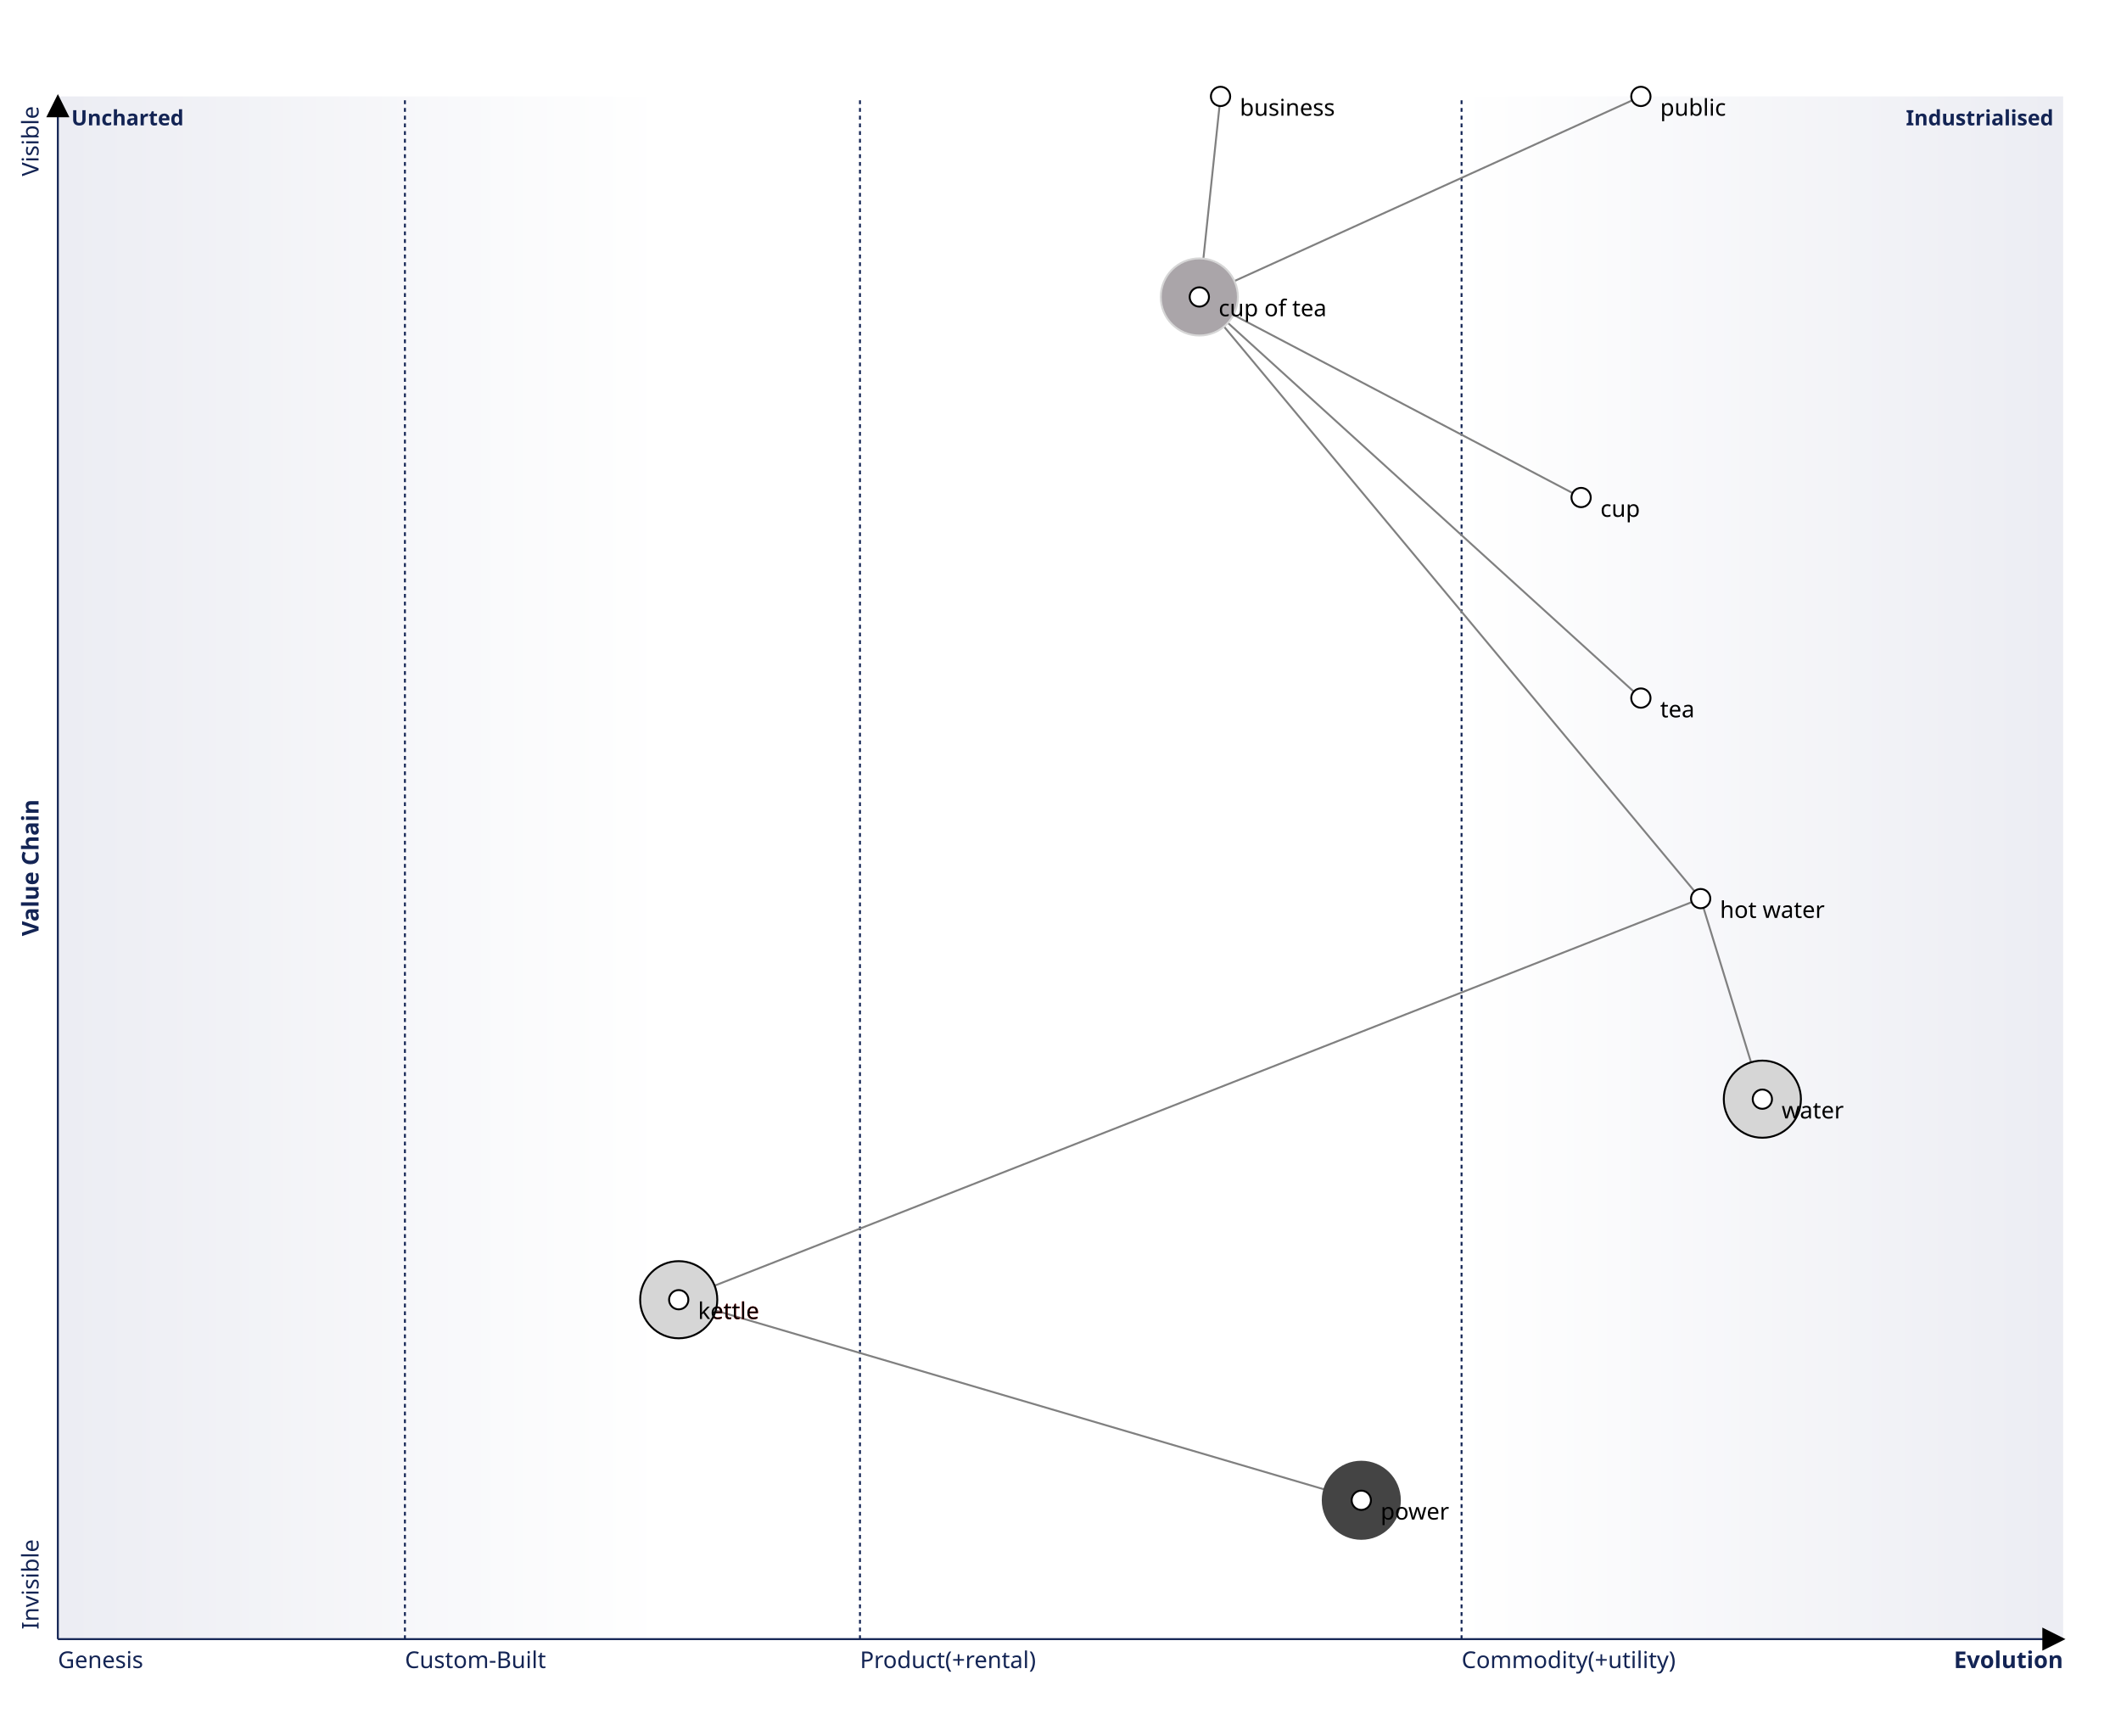
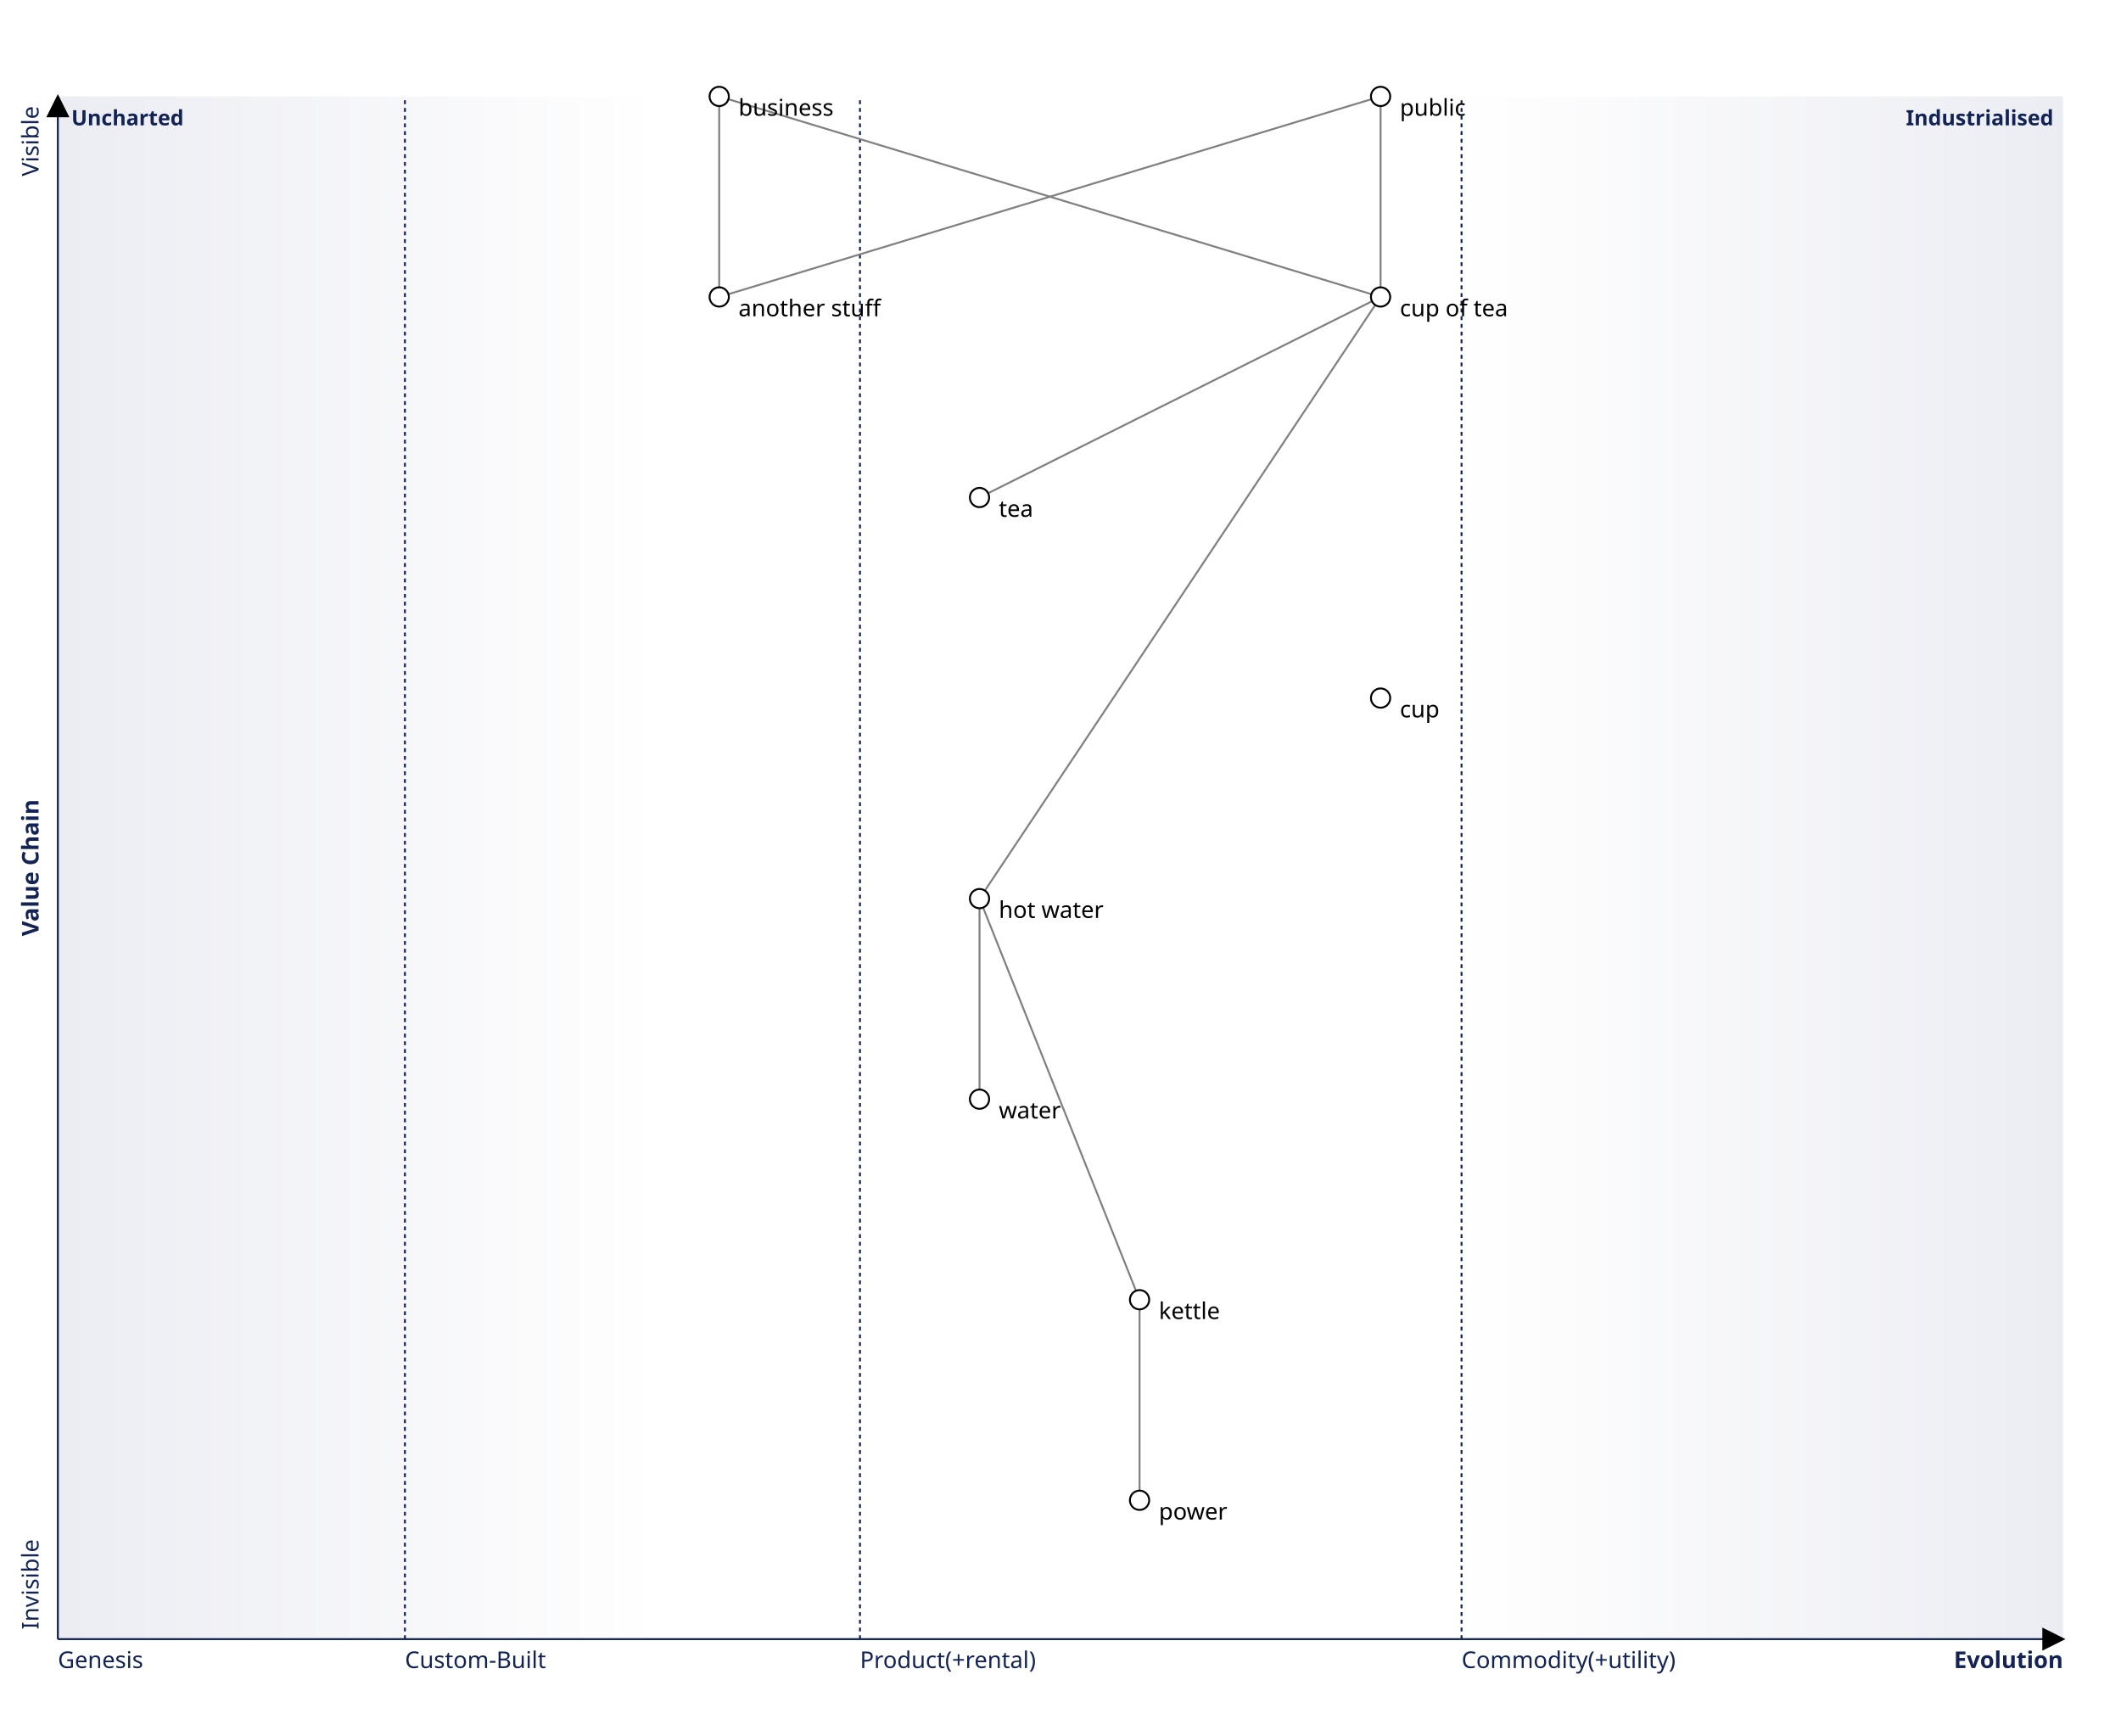
<svg xmlns="http://www.w3.org/2000/svg" width="100%" height="100%" viewBox="0 0 1100 900" preserveAspectRatio="xMidYMid meet">
  <style>
.evolutionEdge {
	stroke-dasharray: 7;
	stroke-dashoffset: 7;
	animation: dash 3s linear forwards infinite;
}
+ .regularEdge {
+   fill:none;
+   stroke:url(#grad);
+   stroke-width:2;
+ } 

@keyframes dash {
	from {
		stroke-dashoffset: 100;
	}
	to {
		stroke-dashoffset: 0;
	}
}</style>
  <rect x="0" y="0" width="1100" height="900" fill="rgb(236,237,243)" fill-opacity="0.0" />
  <defs>
+     <linearGradient id="grad">
+       <stop stop-color="grey" />
+       <stop offset="100%" stop-color="black" />
+     </linearGradient>
    <linearGradient id="wardleyGradient" x1="0%" y1="0%" x2="100%" y2="0%">
      <stop offset="0%" stop-color="rgb(236,237,243)" />
      <stop offset="30%" stop-color="rgb(255,255,255)" />
      <stop offset="70%" stop-color="rgb(255,255,255)" />
      <stop offset="100%" stop-color="rgb(236,237,243)" />
    </linearGradient>
    <marker id="arrow" refX="15" refY="0" markerWidth="12" markerHeight="12" viewBox="0 -5 10 10">
      <path d="M0,-5L10,0L0,5" fill="rgb(255,0,0)" />
    </marker>
    <marker id="graphArrow" refX="9" refY="0" markerWidth="12" markerHeight="12" viewBox="0 -5 10 10">
      <path d="M0,-5L10,0L0,5" fill="rgb(0,0,0)" />
    </marker>
  </defs>
  <rect x="30" y="50" width="1040" height="800" style="fill:url(#wardleyGradient)" />
  <g transform=" translate(30,850) rotate(270)">
    <line x1="0" y1="0" x2="800" y2="0" stroke-width="1" marker-end="url(#graphArrow)" stroke="rgb(19,36,84)" stroke-opacity="1.0" />
    <line x1="0" y1="180" x2="800" y2="180" stroke-width="1" stroke-dasharray="2 2" stroke="rgb(19,36,84)" stroke-opacity="1.0" />
    <line x1="0" y1="416" x2="800" y2="416" stroke-width="1" stroke-dasharray="2 2" stroke="rgb(19,36,84)" stroke-opacity="1.0" />
    <line x1="0" y1="728" x2="800" y2="728" stroke-width="1" stroke-dasharray="2 2" stroke="rgb(19,36,84)" stroke-opacity="1.0" />
    <text x="5" y="-10" fill="rgb(19,36,84)" fill-opacity="1.0" font-family="Century Gothic,CenturyGothic,AppleGothic,sans-serif" text-anchor="start">Invisible</text>
    <text x="795" y="-10" fill="rgb(19,36,84)" fill-opacity="1.0" font-family="Century Gothic,CenturyGothic,AppleGothic,sans-serif" text-anchor="end">Visible</text>
    <text x="400" y="-10" fill="rgb(19,36,84)" fill-opacity="1.0" font-weight="bold" font-family="Century Gothic,CenturyGothic,AppleGothic,sans-serif" text-anchor="middle">Value Chain</text>
  </g>
  <line x1="30" y1="850" x2="1070" y2="850" marker-end="url(#graphArrow)" stroke="rgb(19,36,84)" stroke-opacity="1.0" />
  <text x="37" y="65" fill="rgb(19,36,84)" fill-opacity="1.0" font-weight="bold" font-family="Century Gothic,CenturyGothic,AppleGothic,sans-serif" font-size="11px" text-anchor="start">Uncharted</text>
  <text x="1065" y="65" fill="rgb(19,36,84)" fill-opacity="1.0" font-weight="bold" font-family="Century Gothic,CenturyGothic,AppleGothic,sans-serif" font-size="11px" text-anchor="end">Industrialised</text>
  <text x="30" y="865" fill="rgb(19,36,84)" fill-opacity="1.0" font-family="Century Gothic,CenturyGothic,AppleGothic,sans-serif">Genesis</text>
  <text x="210" y="865" fill="rgb(19,36,84)" fill-opacity="1.0" font-family="Century Gothic,CenturyGothic,AppleGothic,sans-serif">Custom-Built</text>
  <text x="446" y="865" fill="rgb(19,36,84)" fill-opacity="1.0" font-family="Century Gothic,CenturyGothic,AppleGothic,sans-serif">Product
(+rental)</text>
  <text x="758" y="865" fill="rgb(19,36,84)" fill-opacity="1.0" font-family="Century Gothic,CenturyGothic,AppleGothic,sans-serif">Commodity
(+utility)</text>
  <text x="1070" y="865" fill="rgb(19,36,84)" fill-opacity="1.0" font-weight="bold" font-family="Century Gothic,CenturyGothic,AppleGothic,sans-serif" text-anchor="end">Evolution</text>
  <text x="550" y="20" font-family="Century Gothic,CenturyGothic,AppleGothic,sans-serif" text-anchor="middle" />
  <g id="layer_0">
    <g id="edge_1_4">
-       <line x1="622" y1="154" x2="851" y2="362" stroke-width="1" stroke="rgb(128,128,128)" stroke-opacity="1.0" />
+       <line stroke="url(#grad)" stroke-width="1" x1="716" y1="154" x2="716" y2="362" />
    </g>
    <g id="edge_1_5">
-       <line x1="622" y1="154" x2="882" y2="466" stroke-width="1" stroke="rgb(128,128,128)" stroke-opacity="1.0" />
+       <line x1="716" y1="154" x2="508" y2="258" stroke-width="1" stroke="rgb(128,128,128)" stroke-opacity="1.0" />
    </g>
-     <g id="edge_1_3">
-       <line x1="622" y1="154" x2="820" y2="258" stroke-width="1" stroke="rgb(128,128,128)" stroke-opacity="1.0" />
+     <g id="edge_1_6">
+       <line x1="716" y1="154" x2="508" y2="466" stroke-width="1" stroke="rgb(128,128,128)" stroke-opacity="1.0" />
    </g>
-     <g id="edge_7_13">
-       <line x1="352" y1="674" x2="352" y2="674" stroke-width="1" stroke="rgb(255,0,0)" stroke-opacity="1.0" />
+     <g id="edge_8_9">
+       <line x1="591" y1="674" x2="591" y2="778" stroke-width="1" stroke="rgb(128,128,128)" stroke-opacity="1.0" />
    </g>
-     <g id="edge_7_8">
-       <line x1="352" y1="674" x2="706" y2="778" stroke-width="1" stroke="rgb(128,128,128)" stroke-opacity="1.0" />
+     <g id="edge_2_1">
+       <line x1="716" y1="50" x2="716" y2="154" stroke-width="1" stroke="rgb(128,128,128)" stroke-opacity="1.0" />
+     </g>
+     <g id="edge_2_3">
+       <line x1="716" y1="50" x2="373" y2="154" stroke-width="1" stroke="rgb(128,128,128)" stroke-opacity="1.0" />
    </g>
    <g id="edge_0_1">
-       <line x1="633" y1="50" x2="622" y2="154" stroke-width="1" stroke="rgb(128,128,128)" stroke-opacity="1.0" />
+       <line x1="373" y1="50" x2="716" y2="154" stroke-width="1" stroke="rgb(128,128,128)" stroke-opacity="1.0" />
    </g>
-     <g id="edge_2_1">
-       <line x1="851" y1="50" x2="622" y2="154" stroke-width="1" stroke="rgb(128,128,128)" stroke-opacity="1.0" />
+     <g id="edge_0_3">
+       <line x1="373" y1="50" x2="373" y2="154" stroke-width="1" stroke="rgb(128,128,128)" stroke-opacity="1.0" />
    </g>
-     <g id="edge_5_6">
-       <line x1="882" y1="466" x2="914" y2="570" stroke-width="1" stroke="rgb(128,128,128)" stroke-opacity="1.0" />
+     <g id="edge_6_7">
+       <line x1="508" y1="466" x2="508" y2="570" stroke-width="1" stroke="rgb(128,128,128)" stroke-opacity="1.0" />
    </g>
-     <g id="edge_5_7">
-       <line x1="882" y1="466" x2="352" y2="674" stroke-width="1" stroke="rgb(128,128,128)" stroke-opacity="1.0" />
+     <g id="edge_6_8">
+       <line x1="508" y1="466" x2="591" y2="674" stroke-width="1" stroke="rgb(128,128,128)" stroke-opacity="1.0" />
    </g>
  </g>
  <g id="layer_10">
-     <g id="element_3">
-       <g transform=" translate(820,258)">
+     <g id="element_6">
+       <g transform=" translate(508,466)">
+         <circle cx="0" cy="0" r="5" fill="rgb(255,255,255)" fill-opacity="1.0" stroke="rgb(0,0,0)" stroke-opacity="1.0" stroke-width="1" />
+         <text x="10" y="10" fill="rgb(0,0,0)" fill-opacity="1.0" font-family="Century Gothic,CenturyGothic,AppleGothic,sans-serif">hot water</text>
+       </g>
+     </g>
+     <g id="element_9">
+       <g transform=" translate(591,778)">
+         <circle cx="0" cy="0" r="5" fill="rgb(255,255,255)" fill-opacity="1.0" stroke="rgb(0,0,0)" stroke-opacity="1.0" stroke-width="1" />
+         <text x="10" y="10" fill="rgb(0,0,0)" fill-opacity="1.0" font-family="Century Gothic,CenturyGothic,AppleGothic,sans-serif">power</text>
+       </g>
+     </g>
+     <g id="element_2">
+       <g transform=" translate(716,50)">
+         <circle cx="0" cy="0" r="5" fill="rgb(255,255,255)" fill-opacity="1.0" stroke="rgb(0,0,0)" stroke-opacity="1.0" stroke-width="1" />
+         <text x="10" y="10" fill="rgb(0,0,0)" fill-opacity="1.0" font-family="Century Gothic,CenturyGothic,AppleGothic,sans-serif">public</text>
+       </g>
+     </g>
+     <g id="element_4">
+       <g transform=" translate(716,362)">
        <circle cx="0" cy="0" r="5" fill="rgb(255,255,255)" fill-opacity="1.0" stroke="rgb(0,0,0)" stroke-opacity="1.0" stroke-width="1" />
        <text x="10" y="10" fill="rgb(0,0,0)" fill-opacity="1.0" font-family="Century Gothic,CenturyGothic,AppleGothic,sans-serif">cup</text>
      </g>
    </g>
-     <g id="element_6">
-       <g transform=" translate(914,570)">
-         <circle cx="0" cy="0" r="20" fill="rgb(214,214,214)" fill-opacity="1.0" stroke="rgb(0,0,0)" stroke-opacity="1.0" stroke-width="1" />
+     <g id="element_5">
+       <g transform=" translate(508,258)">
+         <circle cx="0" cy="0" r="5" fill="rgb(255,255,255)" fill-opacity="1.0" stroke="rgb(0,0,0)" stroke-opacity="1.0" stroke-width="1" />
+         <text x="10" y="10" fill="rgb(0,0,0)" fill-opacity="1.0" font-family="Century Gothic,CenturyGothic,AppleGothic,sans-serif">tea</text>
+       </g>
+     </g>
+     <g id="element_0">
+       <g transform=" translate(373,50)">
+         <circle cx="0" cy="0" r="5" fill="rgb(255,255,255)" fill-opacity="1.0" stroke="rgb(0,0,0)" stroke-opacity="1.0" stroke-width="1" />
+         <text x="10" y="10" fill="rgb(0,0,0)" fill-opacity="1.0" font-family="Century Gothic,CenturyGothic,AppleGothic,sans-serif">business</text>
+       </g>
+     </g>
+     <g id="element_7">
+       <g transform=" translate(508,570)">
        <circle cx="0" cy="0" r="5" fill="rgb(255,255,255)" fill-opacity="1.0" stroke="rgb(0,0,0)" stroke-opacity="1.0" stroke-width="1" />
        <text x="10" y="10" fill="rgb(0,0,0)" fill-opacity="1.0" font-family="Century Gothic,CenturyGothic,AppleGothic,sans-serif">water</text>
      </g>
    </g>
-     <g id="element_13">
-       <g transform=" translate(352,674)">
-         <circle cx="0" cy="0" r="5" fill="rgb(255,255,255)" fill-opacity="1.0" stroke="rgb(255,0,0)" stroke-opacity="1.0" stroke-width="1" />
-         <text x="10" y="10" fill="rgb(255,0,0)" fill-opacity="1.0" font-family="Century Gothic,CenturyGothic,AppleGothic,sans-serif">kettle</text>
-       </g>
-     </g>
    <g id="element_8">
-       <g transform=" translate(706,778)">
-         <circle cx="0" cy="0" r="20" fill="rgb(68,68,68)" fill-opacity="1.0" stroke="rgb(68,68,68)" stroke-opacity="1.0" stroke-width="1" />
+       <g transform=" translate(591,674)">
        <circle cx="0" cy="0" r="5" fill="rgb(255,255,255)" fill-opacity="1.0" stroke="rgb(0,0,0)" stroke-opacity="1.0" stroke-width="1" />
-         <text x="10" y="10" fill="rgb(0,0,0)" fill-opacity="1.0" font-family="Century Gothic,CenturyGothic,AppleGothic,sans-serif">power</text>
+         <text x="10" y="10" fill="rgb(0,0,0)" fill-opacity="1.0" font-family="Century Gothic,CenturyGothic,AppleGothic,sans-serif">kettle</text>
      </g>
    </g>
    <g id="element_1">
-       <g transform=" translate(622,154)">
-         <circle cx="0" cy="0" r="20" fill="rgb(170,165,169)" fill-opacity="1.0" stroke="rgb(214,214,214)" stroke-opacity="1.0" stroke-width="1" />
+       <g transform=" translate(716,154)">
        <circle cx="0" cy="0" r="5" fill="rgb(255,255,255)" fill-opacity="1.0" stroke="rgb(0,0,0)" stroke-opacity="1.0" stroke-width="1" />
        <text x="10" y="10" fill="rgb(0,0,0)" fill-opacity="1.0" font-family="Century Gothic,CenturyGothic,AppleGothic,sans-serif">cup of tea</text>
      </g>
    </g>
-     <g id="element_4">
-       <g transform=" translate(851,362)">
+     <g id="element_3">
+       <g transform=" translate(373,154)">
        <circle cx="0" cy="0" r="5" fill="rgb(255,255,255)" fill-opacity="1.0" stroke="rgb(0,0,0)" stroke-opacity="1.0" stroke-width="1" />
-         <text x="10" y="10" fill="rgb(0,0,0)" fill-opacity="1.0" font-family="Century Gothic,CenturyGothic,AppleGothic,sans-serif">tea</text>
-       </g>
-     </g>
-     <g id="element_7">
-       <g transform=" translate(352,674)">
-         <circle cx="0" cy="0" r="20" fill="rgb(214,214,214)" fill-opacity="1.0" stroke="rgb(0,0,0)" stroke-opacity="1.0" stroke-width="1" />
-         <circle cx="0" cy="0" r="5" fill="rgb(255,255,255)" fill-opacity="1.0" stroke="rgb(0,0,0)" stroke-opacity="1.0" stroke-width="1" />
-         <text x="10" y="10" fill="rgb(0,0,0)" fill-opacity="1.0" font-family="Century Gothic,CenturyGothic,AppleGothic,sans-serif">kettle</text>
-       </g>
-     </g>
-     <g id="element_0">
-       <g transform=" translate(633,50)">
-         <circle cx="0" cy="0" r="5" fill="rgb(255,255,255)" fill-opacity="1.0" stroke="rgb(0,0,0)" stroke-opacity="1.0" stroke-width="1" />
-         <text x="10" y="10" fill="rgb(0,0,0)" fill-opacity="1.0" font-family="Century Gothic,CenturyGothic,AppleGothic,sans-serif">business</text>
-       </g>
-     </g>
-     <g id="element_2">
-       <g transform=" translate(851,50)">
-         <circle cx="0" cy="0" r="5" fill="rgb(255,255,255)" fill-opacity="1.0" stroke="rgb(0,0,0)" stroke-opacity="1.0" stroke-width="1" />
-         <text x="10" y="10" fill="rgb(0,0,0)" fill-opacity="1.0" font-family="Century Gothic,CenturyGothic,AppleGothic,sans-serif">public</text>
-       </g>
-     </g>
-     <g id="element_5">
-       <g transform=" translate(882,466)">
-         <circle cx="0" cy="0" r="5" fill="rgb(255,255,255)" fill-opacity="1.0" stroke="rgb(0,0,0)" stroke-opacity="1.0" stroke-width="1" />
-         <text x="10" y="10" fill="rgb(0,0,0)" fill-opacity="1.0" font-family="Century Gothic,CenturyGothic,AppleGothic,sans-serif">hot water</text>
+         <text x="10" y="10" fill="rgb(0,0,0)" fill-opacity="1.0" font-family="Century Gothic,CenturyGothic,AppleGothic,sans-serif">another stuff</text>
      </g>
    </g>
  </g>
</svg>
